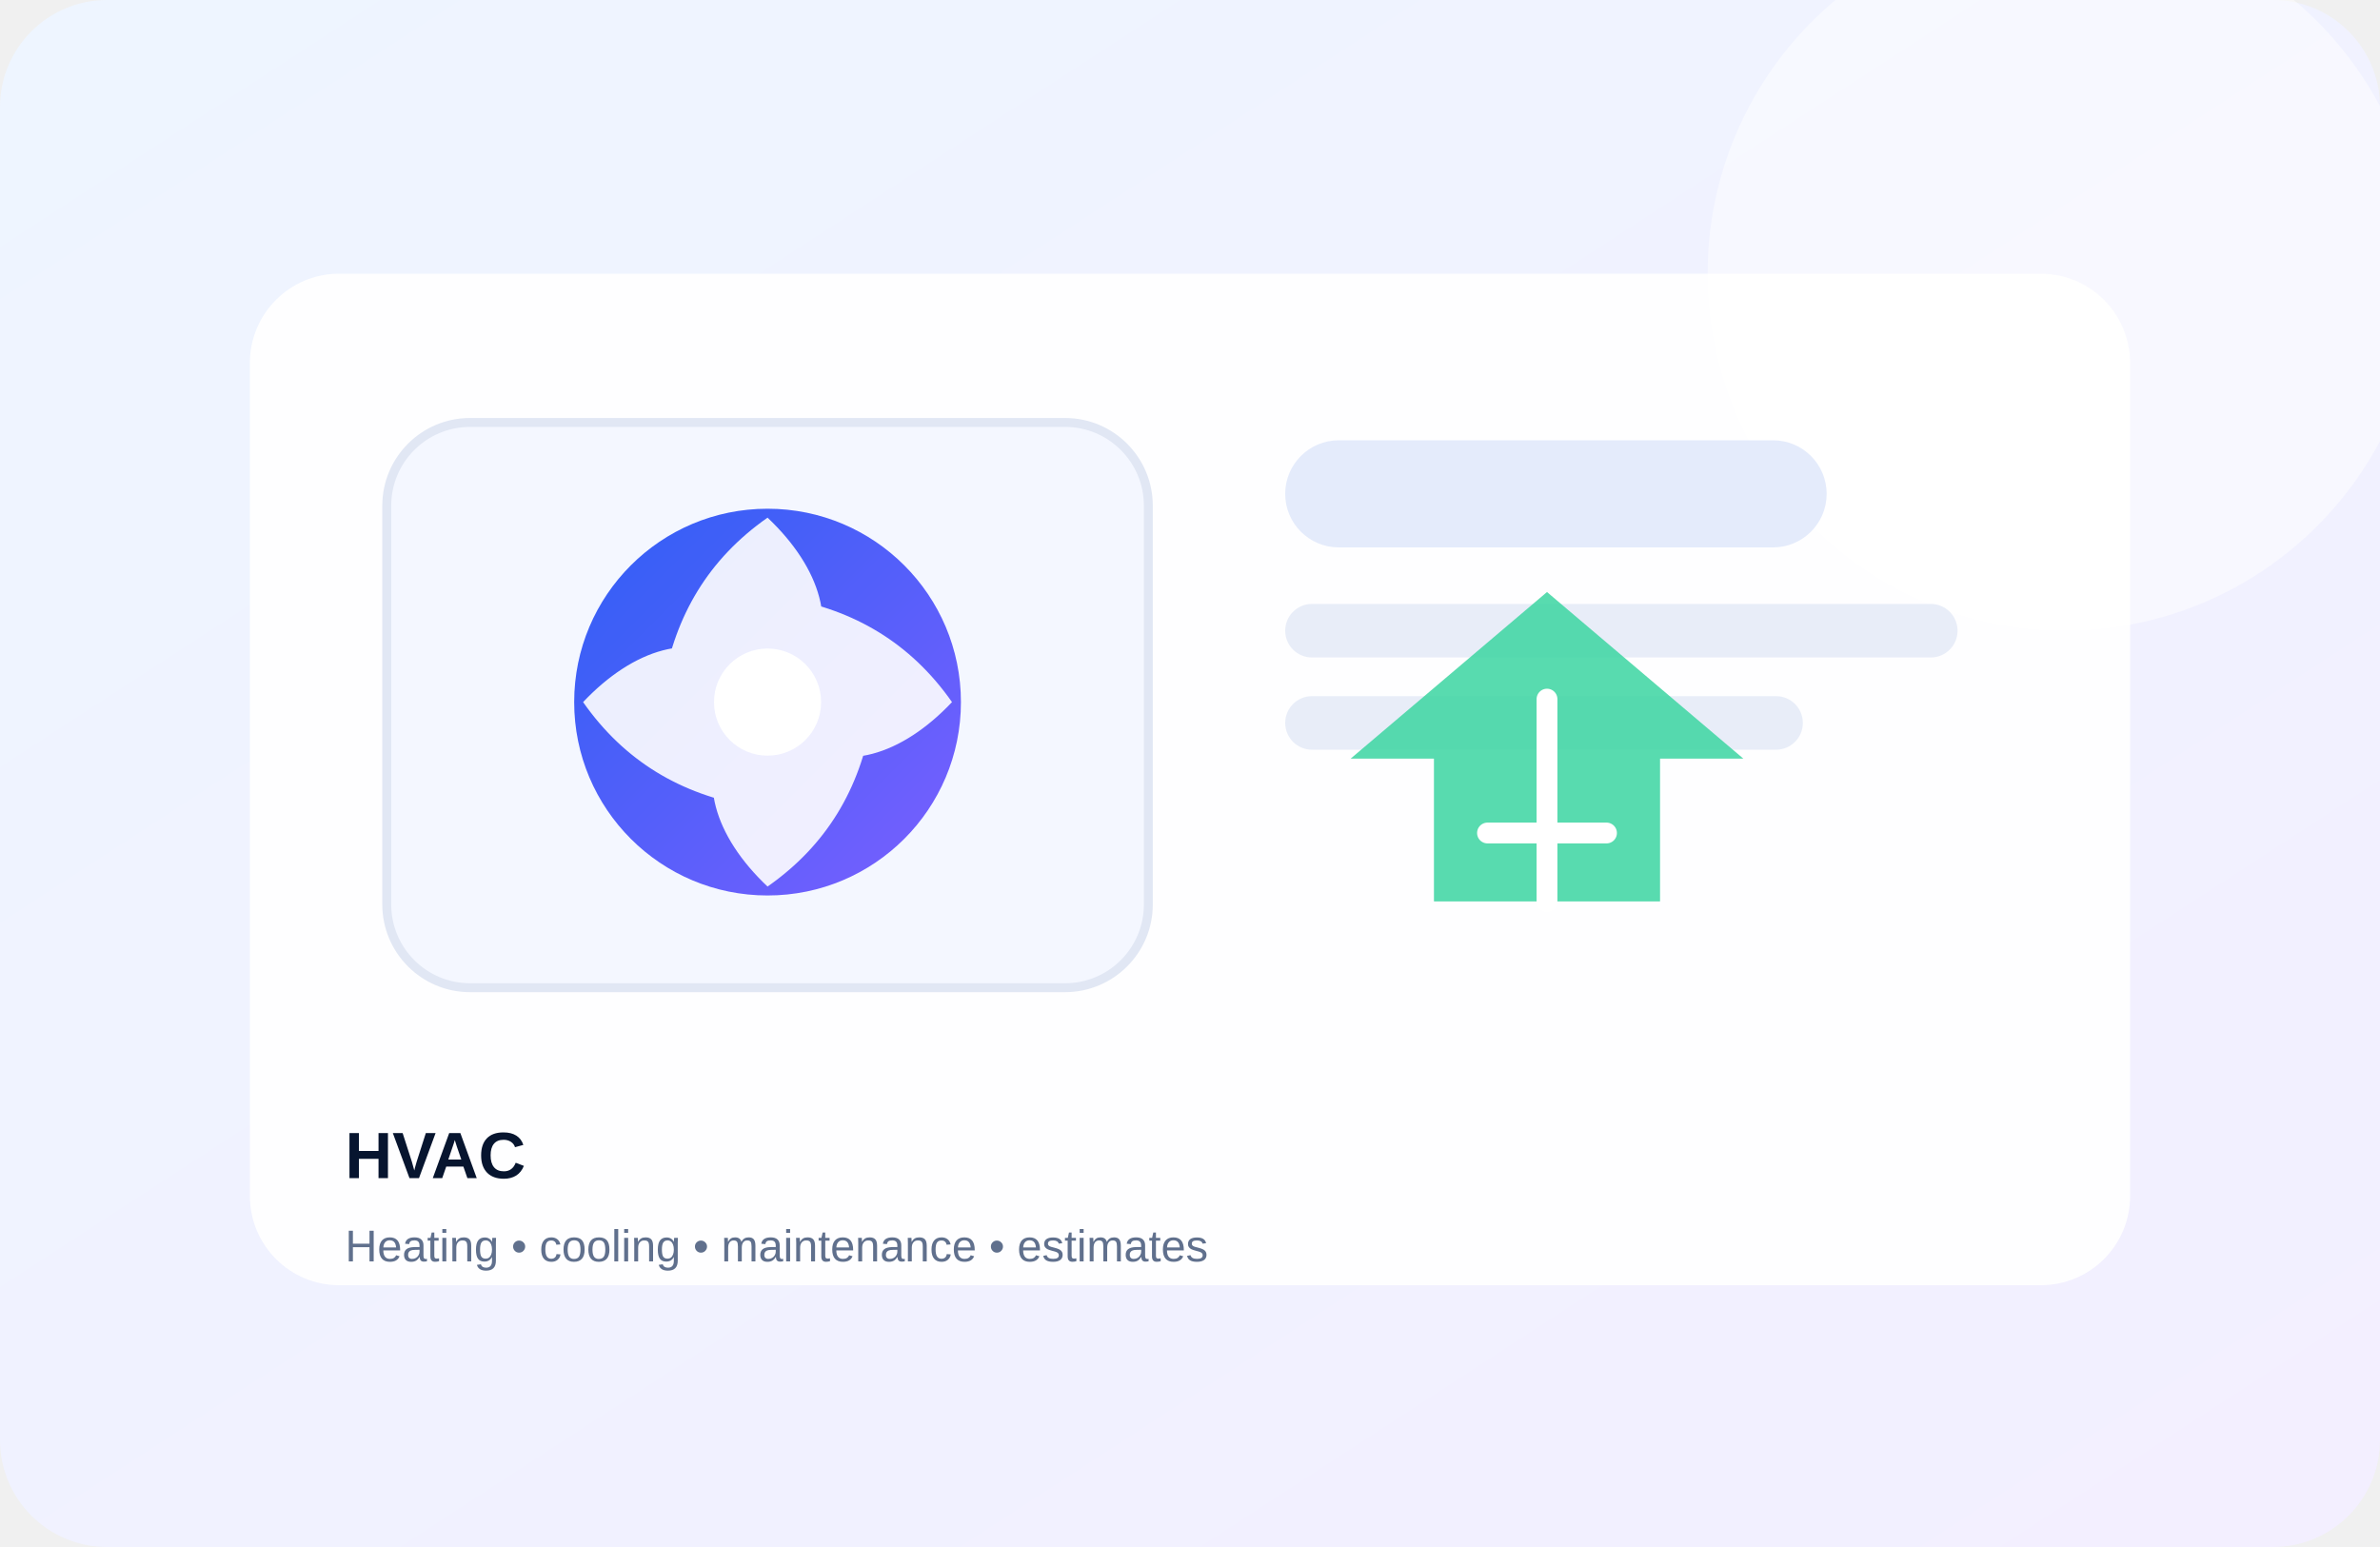
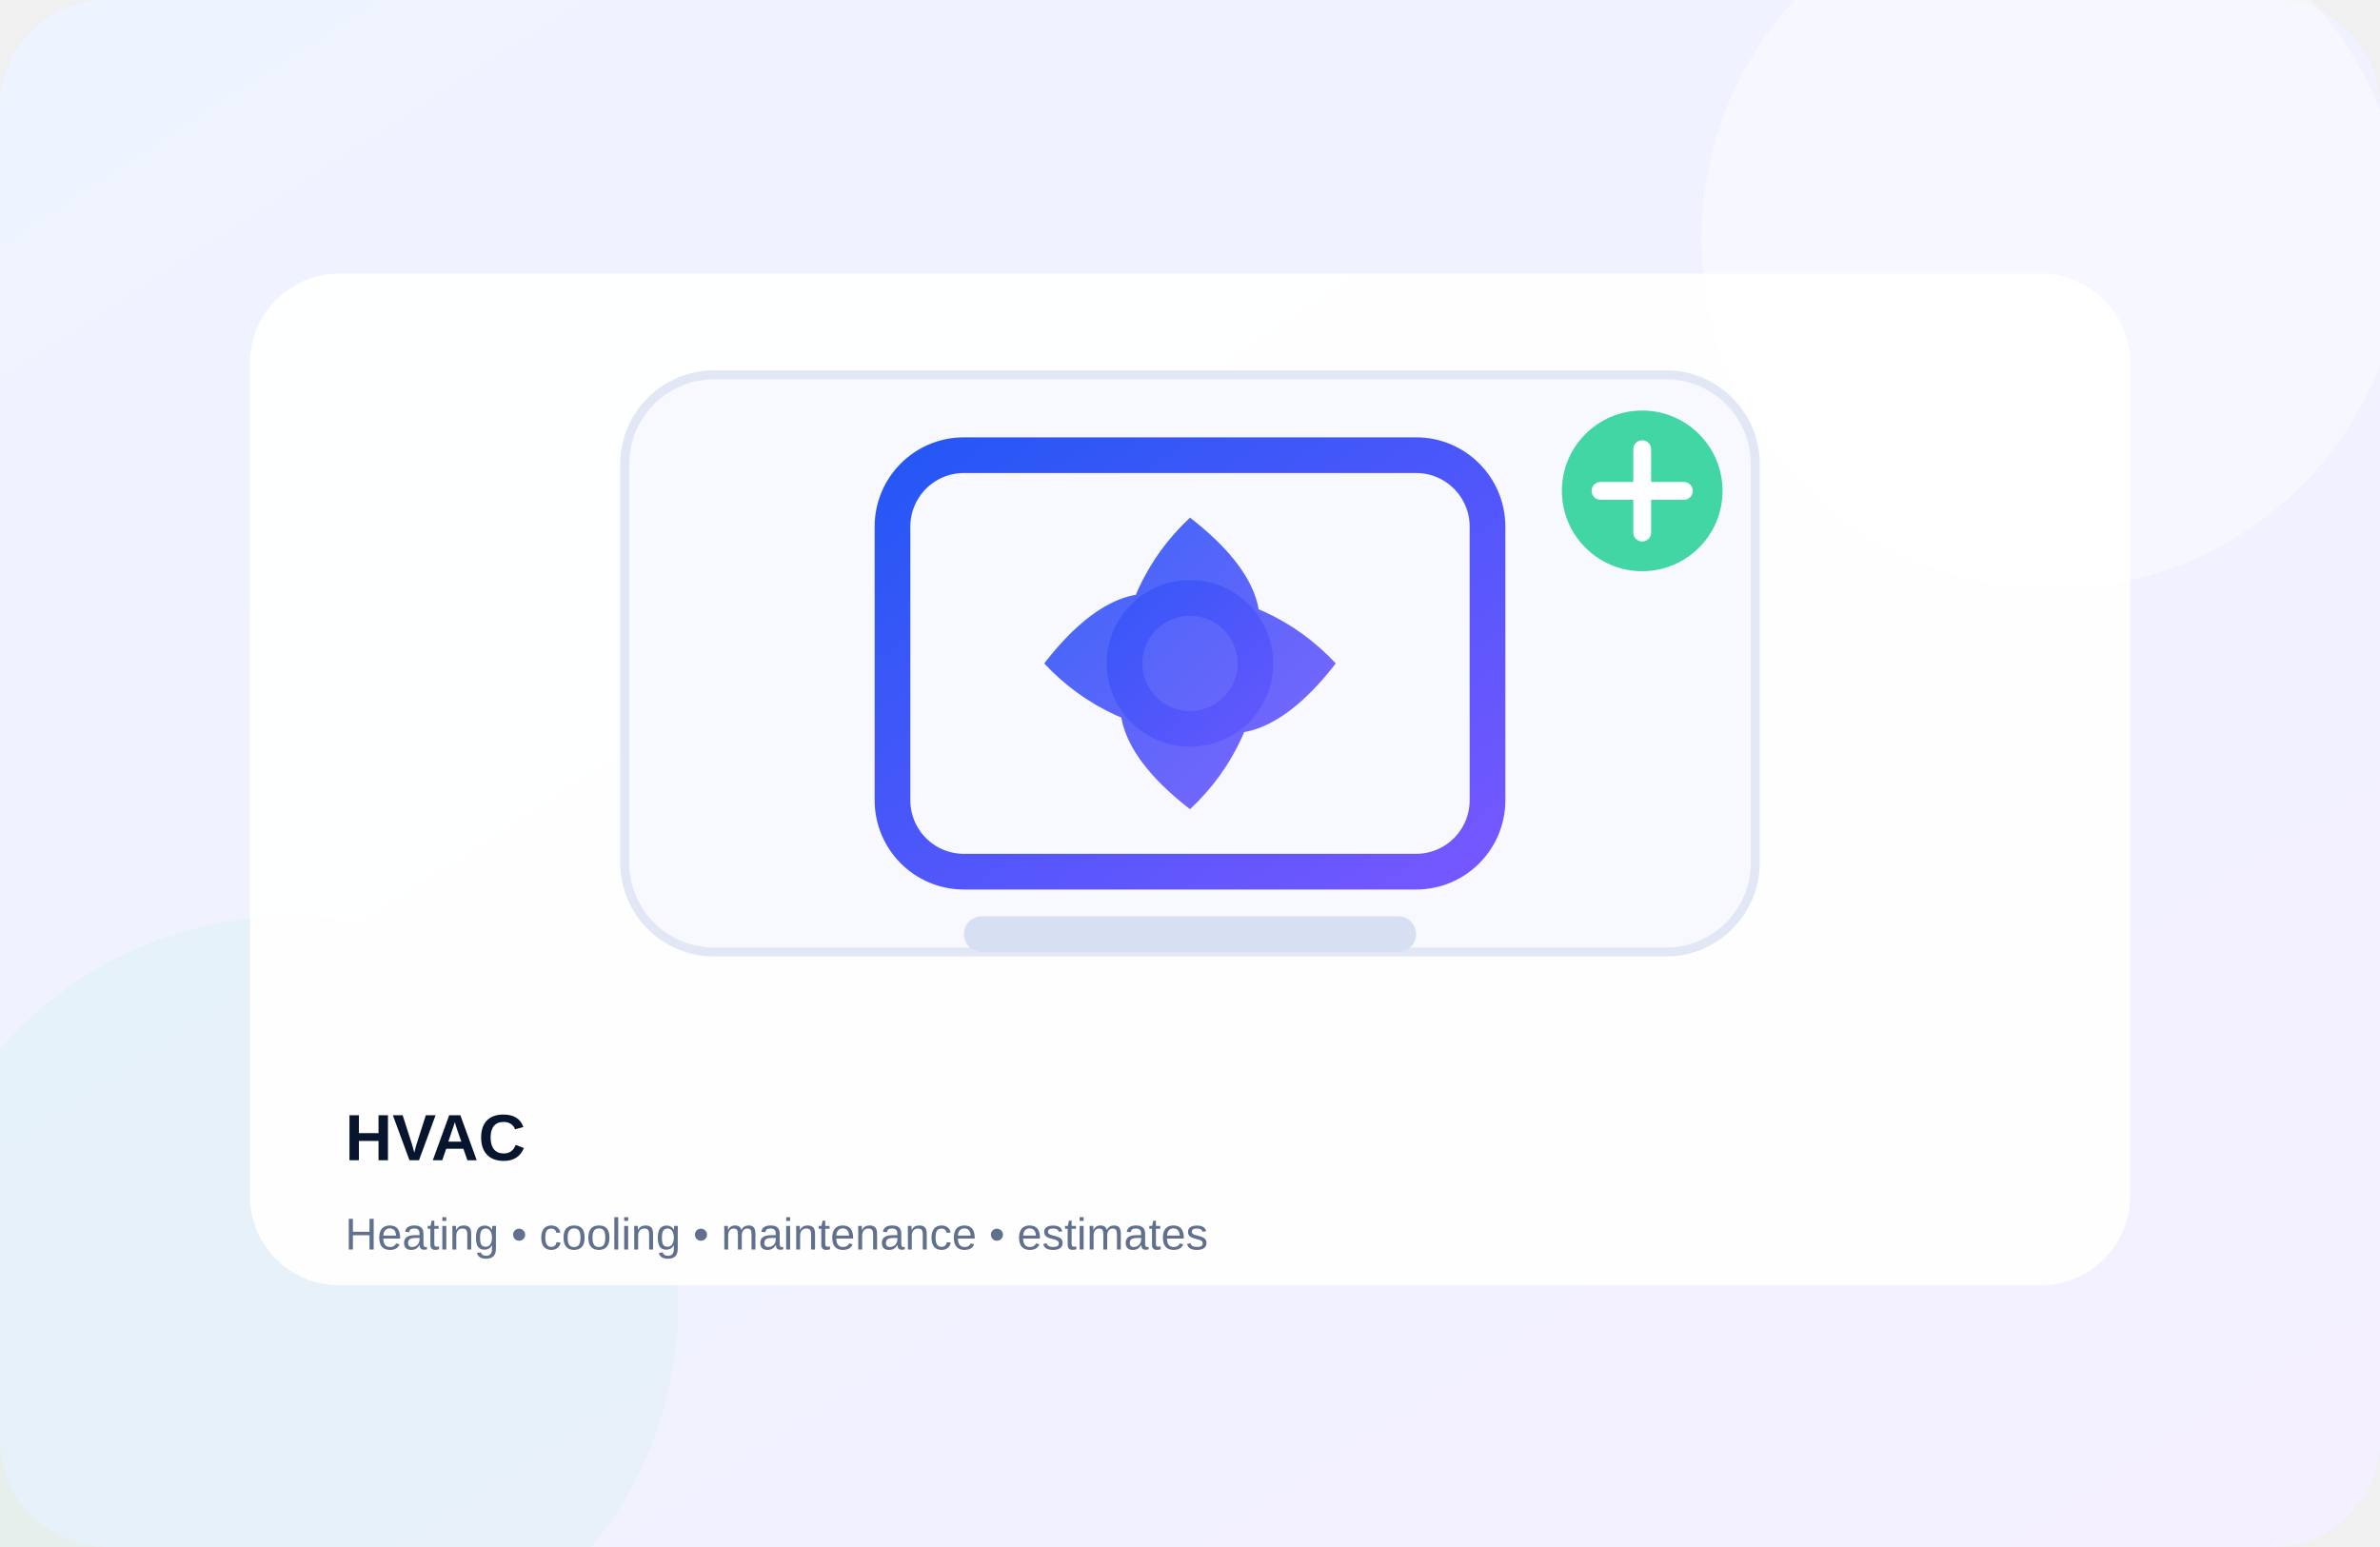
<svg xmlns="http://www.w3.org/2000/svg" viewBox="0 0 800 520" role="img" aria-labelledby="t d">
  <defs>
    <linearGradient id="bg" x1="0" y1="0" x2="1" y2="1">
-       <stop stop-color="#eef5ff" />
-       <stop offset="1" stop-color="#f3efff" />
+       <stop stop-color="#eef4ff" />
+       <stop offset="1" stop-color="#f4f0ff" />
    </linearGradient>
    <linearGradient id="g" x1="0" y1="0" x2="1" y2="1">
      <stop stop-color="#2457f5" />
      <stop offset="1" stop-color="#7657ff" />
    </linearGradient>
  </defs>
  <rect width="800" height="520" rx="36" fill="url(#bg)" />
-   <circle cx="694" cy="92" r="120" fill="#fff" opacity=".48" />
-   <rect x="84" y="92" width="632" height="340" rx="30" fill="#fff" opacity=".95" />
-   <rect x="130" y="142" width="256" height="190" rx="28" fill="#f4f7ff" stroke="#e1e7f4" stroke-width="3" />
-   <circle cx="258" cy="236" r="65" fill="url(#g)" opacity=".95" />
-   <circle cx="258" cy="236" r="18" fill="#fff" />
-   <path d="M258 174c18 17 24 37 13 52-10 14-31 14-48 4 4-23 15-42 35-56ZM196 236c17-18 37-24 52-13 14 10 14 31 4 48-23-4-42-15-56-35ZM258 298c-18-17-24-37-13-52 10-14 31-14 48-4-4 23-15 42-35 56ZM320 236c-17 18-37 24-52 13-14-10-14-31-4-48 23 4 42 15 56 35Z" fill="#fff" opacity=".9" />
-   <rect x="432" y="148" width="182" height="36" rx="18" fill="#e4ebfb" />
-   <rect x="432" y="203" width="226" height="18" rx="9" fill="#e8edf8" />
-   <rect x="432" y="234" width="174" height="18" rx="9" fill="#e8edf8" />
-   <path d="M482 303h76v-48h28l-66-56-66 56h28v48Z" fill="#42d6a4" opacity=".88" />
-   <path d="M520 235v68" stroke="#fff" stroke-width="7" stroke-linecap="round" />
-   <path d="M500 280h40" stroke="#fff" stroke-width="7" stroke-linecap="round" />
-   <text x="116" y="396" font-family="Arial,sans-serif" font-size="22" font-weight="700" fill="#07152f">HVAC</text>
-   <text x="116" y="424" font-family="Arial,sans-serif" font-size="15" fill="#60708d">Heating • cooling • maintenance • estimates</text>
+   <circle cx="690" cy="80" r="118" fill="#fff" opacity=".42" />
+   <circle cx="98" cy="438" r="130" fill="#42d6a4" opacity=".06" />
+   <rect x="84" y="92" width="632" height="340" rx="30" fill="#fff" opacity=".96" />
+   <rect x="210" y="126" width="380" height="194" rx="30" fill="#f7f9ff" stroke="#e1e7f4" stroke-width="3" />
+   <rect x="300" y="153" width="200" height="140" rx="24" fill="none" stroke="url(#g)" stroke-width="12" />
+   <circle cx="400" cy="223" r="22" fill="none" stroke="url(#g)" stroke-width="12" />
+   <path d="M400 174c22 17 29 34 19 49-9 13-26 14-44 5 2-22 10-40 25-54ZM351 223c17-22 34-29 49-19 13 9 14 26 5 44-22-2-40-10-54-25ZM400 272c-22-17-29-34-19-49 9-13 26-14 44-5-2 22-10 40-25 54ZM449 223c-17 22-34 29-49 19-13-9-14-26-5-44 22 2 40 10 54 25Z" fill="url(#g)" opacity=".9" />
+   <path d="M330 314h140" stroke="#d7e0f2" stroke-width="12" stroke-linecap="round" />
+   <circle cx="552" cy="165" r="27" fill="#42d6a4" />
+   <path d="M552 151v28M538 165h28" stroke="#fff" stroke-width="6" stroke-linecap="round" />
+   <text x="116" y="390" font-family="Arial,sans-serif" font-size="22" font-weight="700" fill="#07152f">HVAC</text>
+   <text x="116" y="420" font-family="Arial,sans-serif" font-size="15" fill="#60708d">Heating • cooling • maintenance • estimates</text>
</svg>
